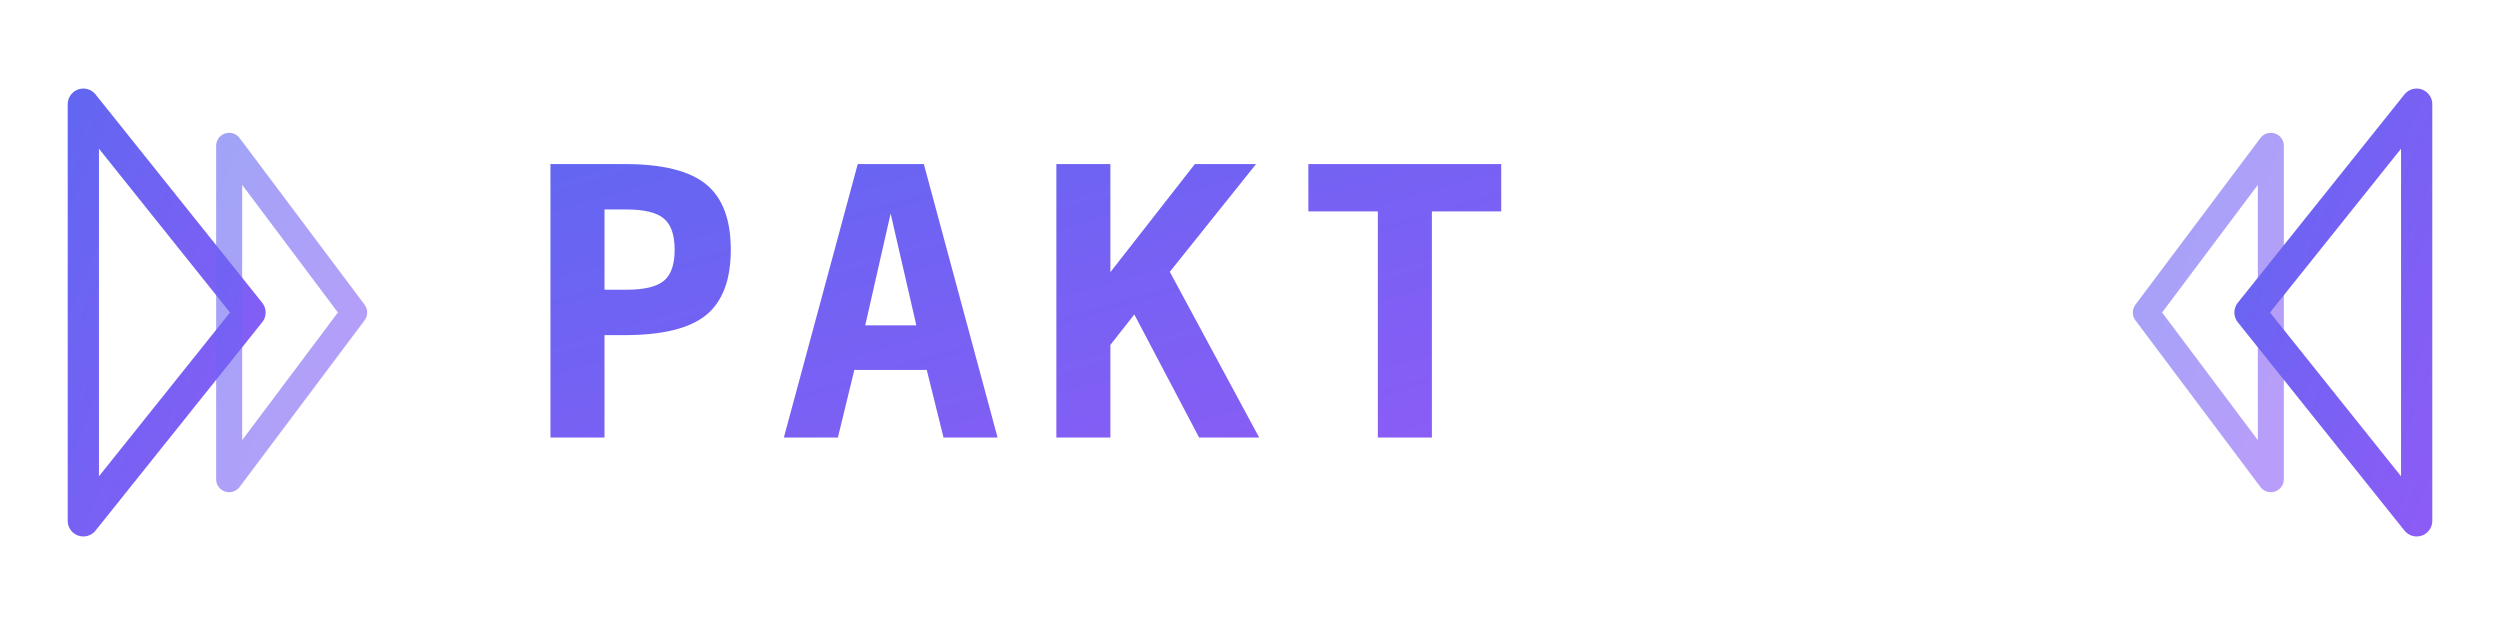
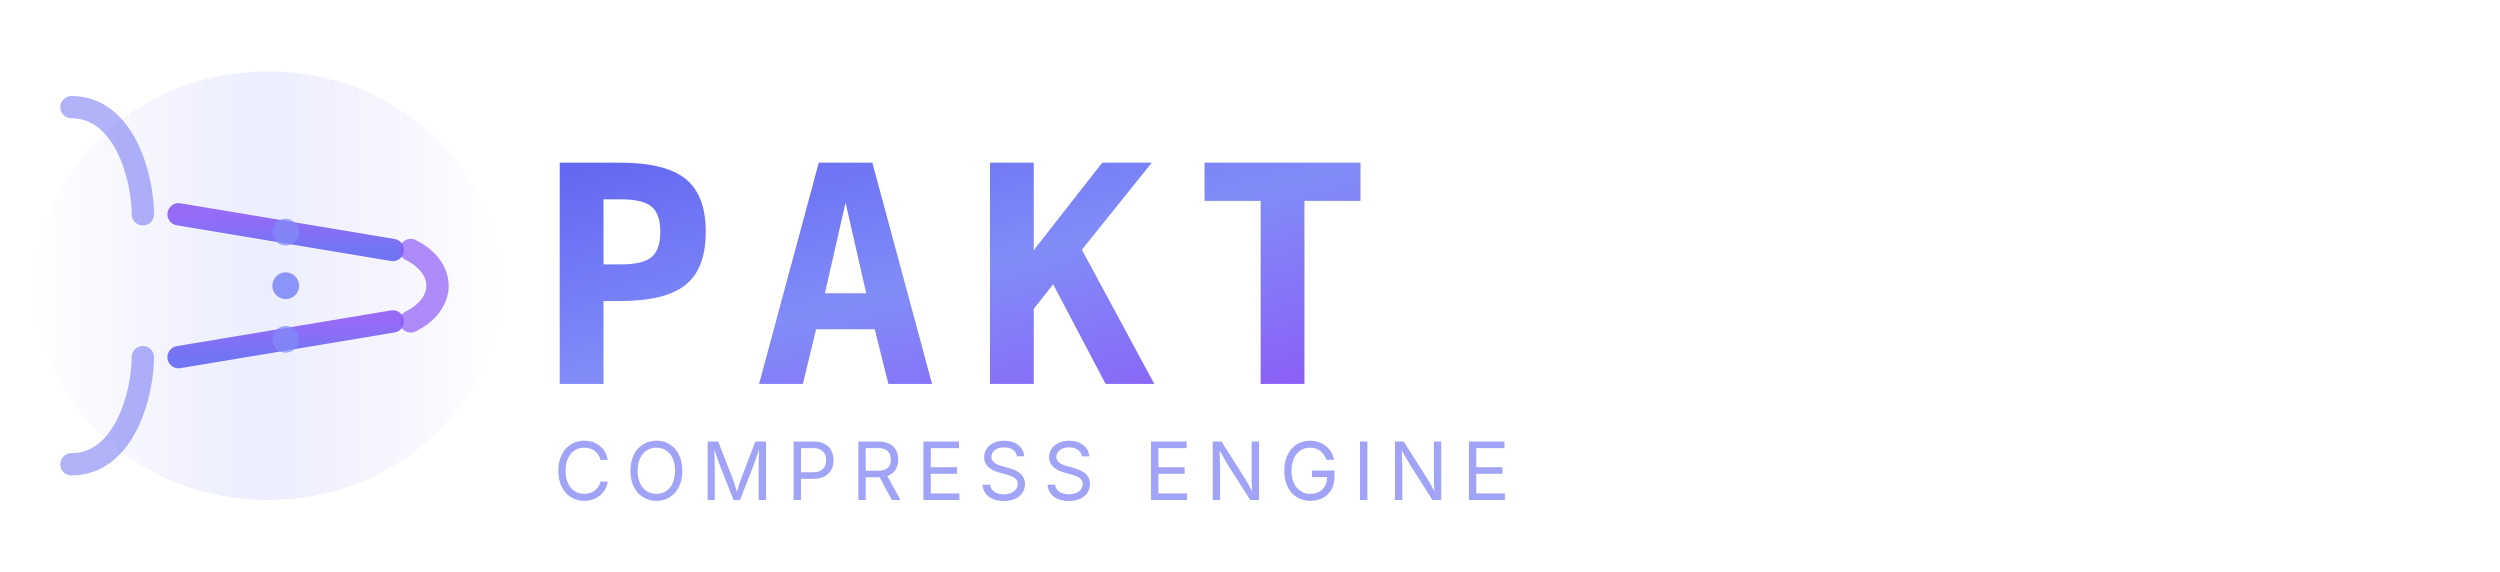
- <svg xmlns="http://www.w3.org/2000/svg" viewBox="0 0 240 60" width="240" height="60">
+ <svg xmlns="http://www.w3.org/2000/svg" viewBox="0 0 280 64" width="280" height="64">
  <defs>
-     <linearGradient id="pakt-grad" x1="0%" y1="0%" x2="100%" y2="100%">
+     <linearGradient id="pg" x1="0%" y1="0%" x2="100%" y2="100%">
      <stop offset="0%" stop-color="#6366f1" />
+       <stop offset="50%" stop-color="#818cf8" />
      <stop offset="100%" stop-color="#8b5cf6" />
    </linearGradient>
-     <linearGradient id="pakt-chevron" x1="0%" y1="0%" x2="100%" y2="0%">
-       <stop offset="0%" stop-color="#6366f1" />
-       <stop offset="50%" stop-color="#8b5cf6" />
-       <stop offset="100%" stop-color="#6366f1" />
+     <linearGradient id="pipe" x1="0%" y1="0%" x2="0%" y2="100%">
+       <stop offset="0%" stop-color="#8b5cf6" stop-opacity="0.9" />
+       <stop offset="100%" stop-color="#6366f1" stop-opacity="0.9" />
+     </linearGradient>
+     <linearGradient id="glow" x1="0%" y1="0%" x2="100%" y2="0%">
+       <stop offset="0%" stop-color="#6366f1" stop-opacity="0" />
+       <stop offset="50%" stop-color="#818cf8" stop-opacity="0.15" />
+       <stop offset="100%" stop-color="#8b5cf6" stop-opacity="0" />
    </linearGradient>
  </defs>
-   <polygon points="8,10 24,30 8,50" fill="none" stroke="url(#pakt-grad)" stroke-width="3" stroke-linejoin="round" stroke-linecap="round" />
-   <polygon points="22,14 34,30 22,46" fill="none" stroke="url(#pakt-grad)" stroke-width="2.5" stroke-linejoin="round" stroke-linecap="round" opacity="0.6" />
-   <text x="50" y="42" font-family="'SF Mono', 'Fira Code', 'JetBrains Mono', 'Cascadia Code', monospace" font-size="36" font-weight="700" fill="url(#pakt-grad)" letter-spacing="3">PAKT</text>
-   <polygon points="218,14 206,30 218,46" fill="none" stroke="url(#pakt-grad)" stroke-width="2.5" stroke-linejoin="round" stroke-linecap="round" opacity="0.6" />
-   <polygon points="232,10 216,30 232,50" fill="none" stroke="url(#pakt-grad)" stroke-width="3" stroke-linejoin="round" stroke-linecap="round" />
+   <ellipse cx="30" cy="32" rx="26" ry="24" fill="url(#glow)" />
+   <path d="M 8,12 C 14,12 16,20 16,24" stroke="#6366f1" stroke-width="2.5" fill="none" stroke-linecap="round" opacity="0.5" />
+   <path d="M 8,52 C 14,52 16,44 16,40" stroke="#6366f1" stroke-width="2.5" fill="none" stroke-linecap="round" opacity="0.5" />
+   <line x1="20" y1="24" x2="44" y2="28" stroke="url(#pipe)" stroke-width="2.5" stroke-linecap="round" />
+   <line x1="18" y1="32" x2="46" y2="32" stroke="url(#pipe)" stroke-width="2.5" stroke-linecap="round" />
+   <line x1="20" y1="40" x2="44" y2="36" stroke="url(#pipe)" stroke-width="2.5" stroke-linecap="round" />
+   <path d="M 46,28 C 50,30 50,34 46,36" stroke="#8b5cf6" stroke-width="2.5" fill="none" stroke-linecap="round" opacity="0.7" />
+   <circle cx="32" cy="26" r="1.5" fill="#818cf8" opacity="0.7" />
+   <circle cx="32" cy="32" r="1.5" fill="#818cf8" opacity="0.9" />
+   <circle cx="32" cy="38" r="1.5" fill="#818cf8" opacity="0.7" />
+   <text x="60" y="43" font-family="'SF Mono', 'Fira Code', 'JetBrains Mono', 'Cascadia Code', monospace" font-size="34" font-weight="800" fill="url(#pg)" letter-spacing="4">PAKT</text>
+   <text x="62" y="56" font-family="-apple-system, 'Segoe UI', system-ui, sans-serif" font-size="9" fill="#6366f1" opacity="0.6" letter-spacing="1.5">COMPRESS ENGINE</text>
</svg>
